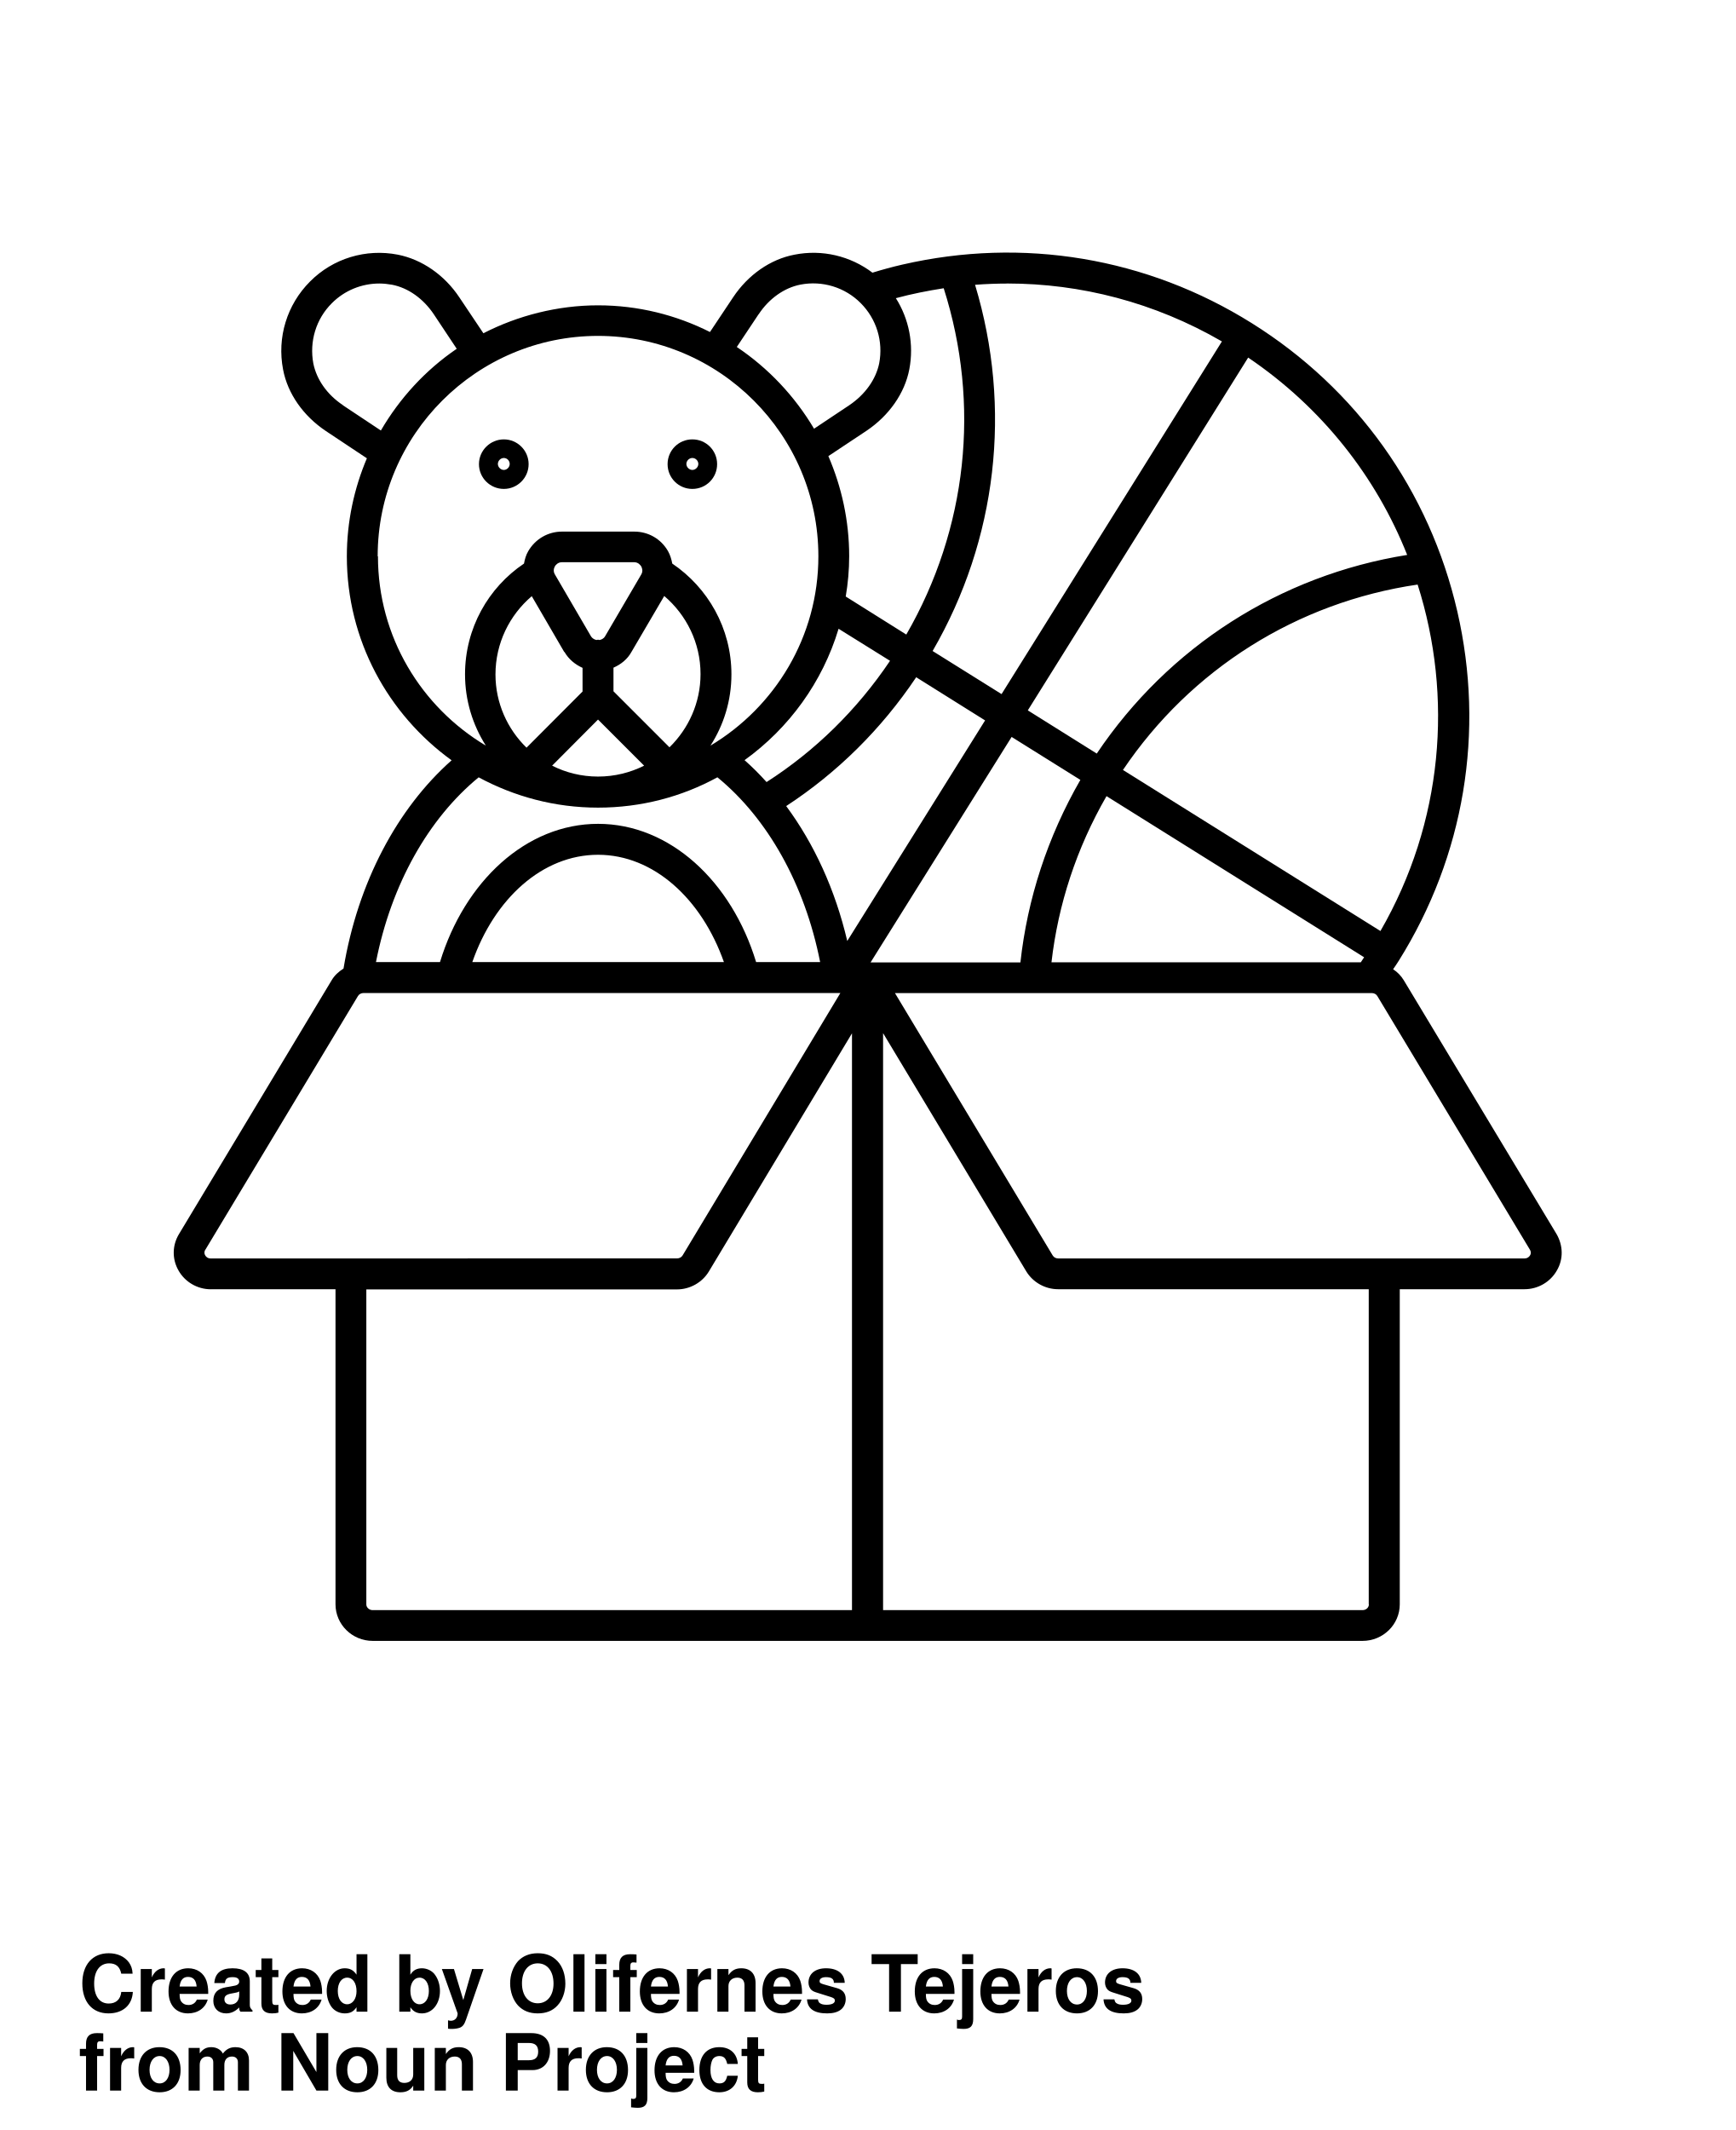
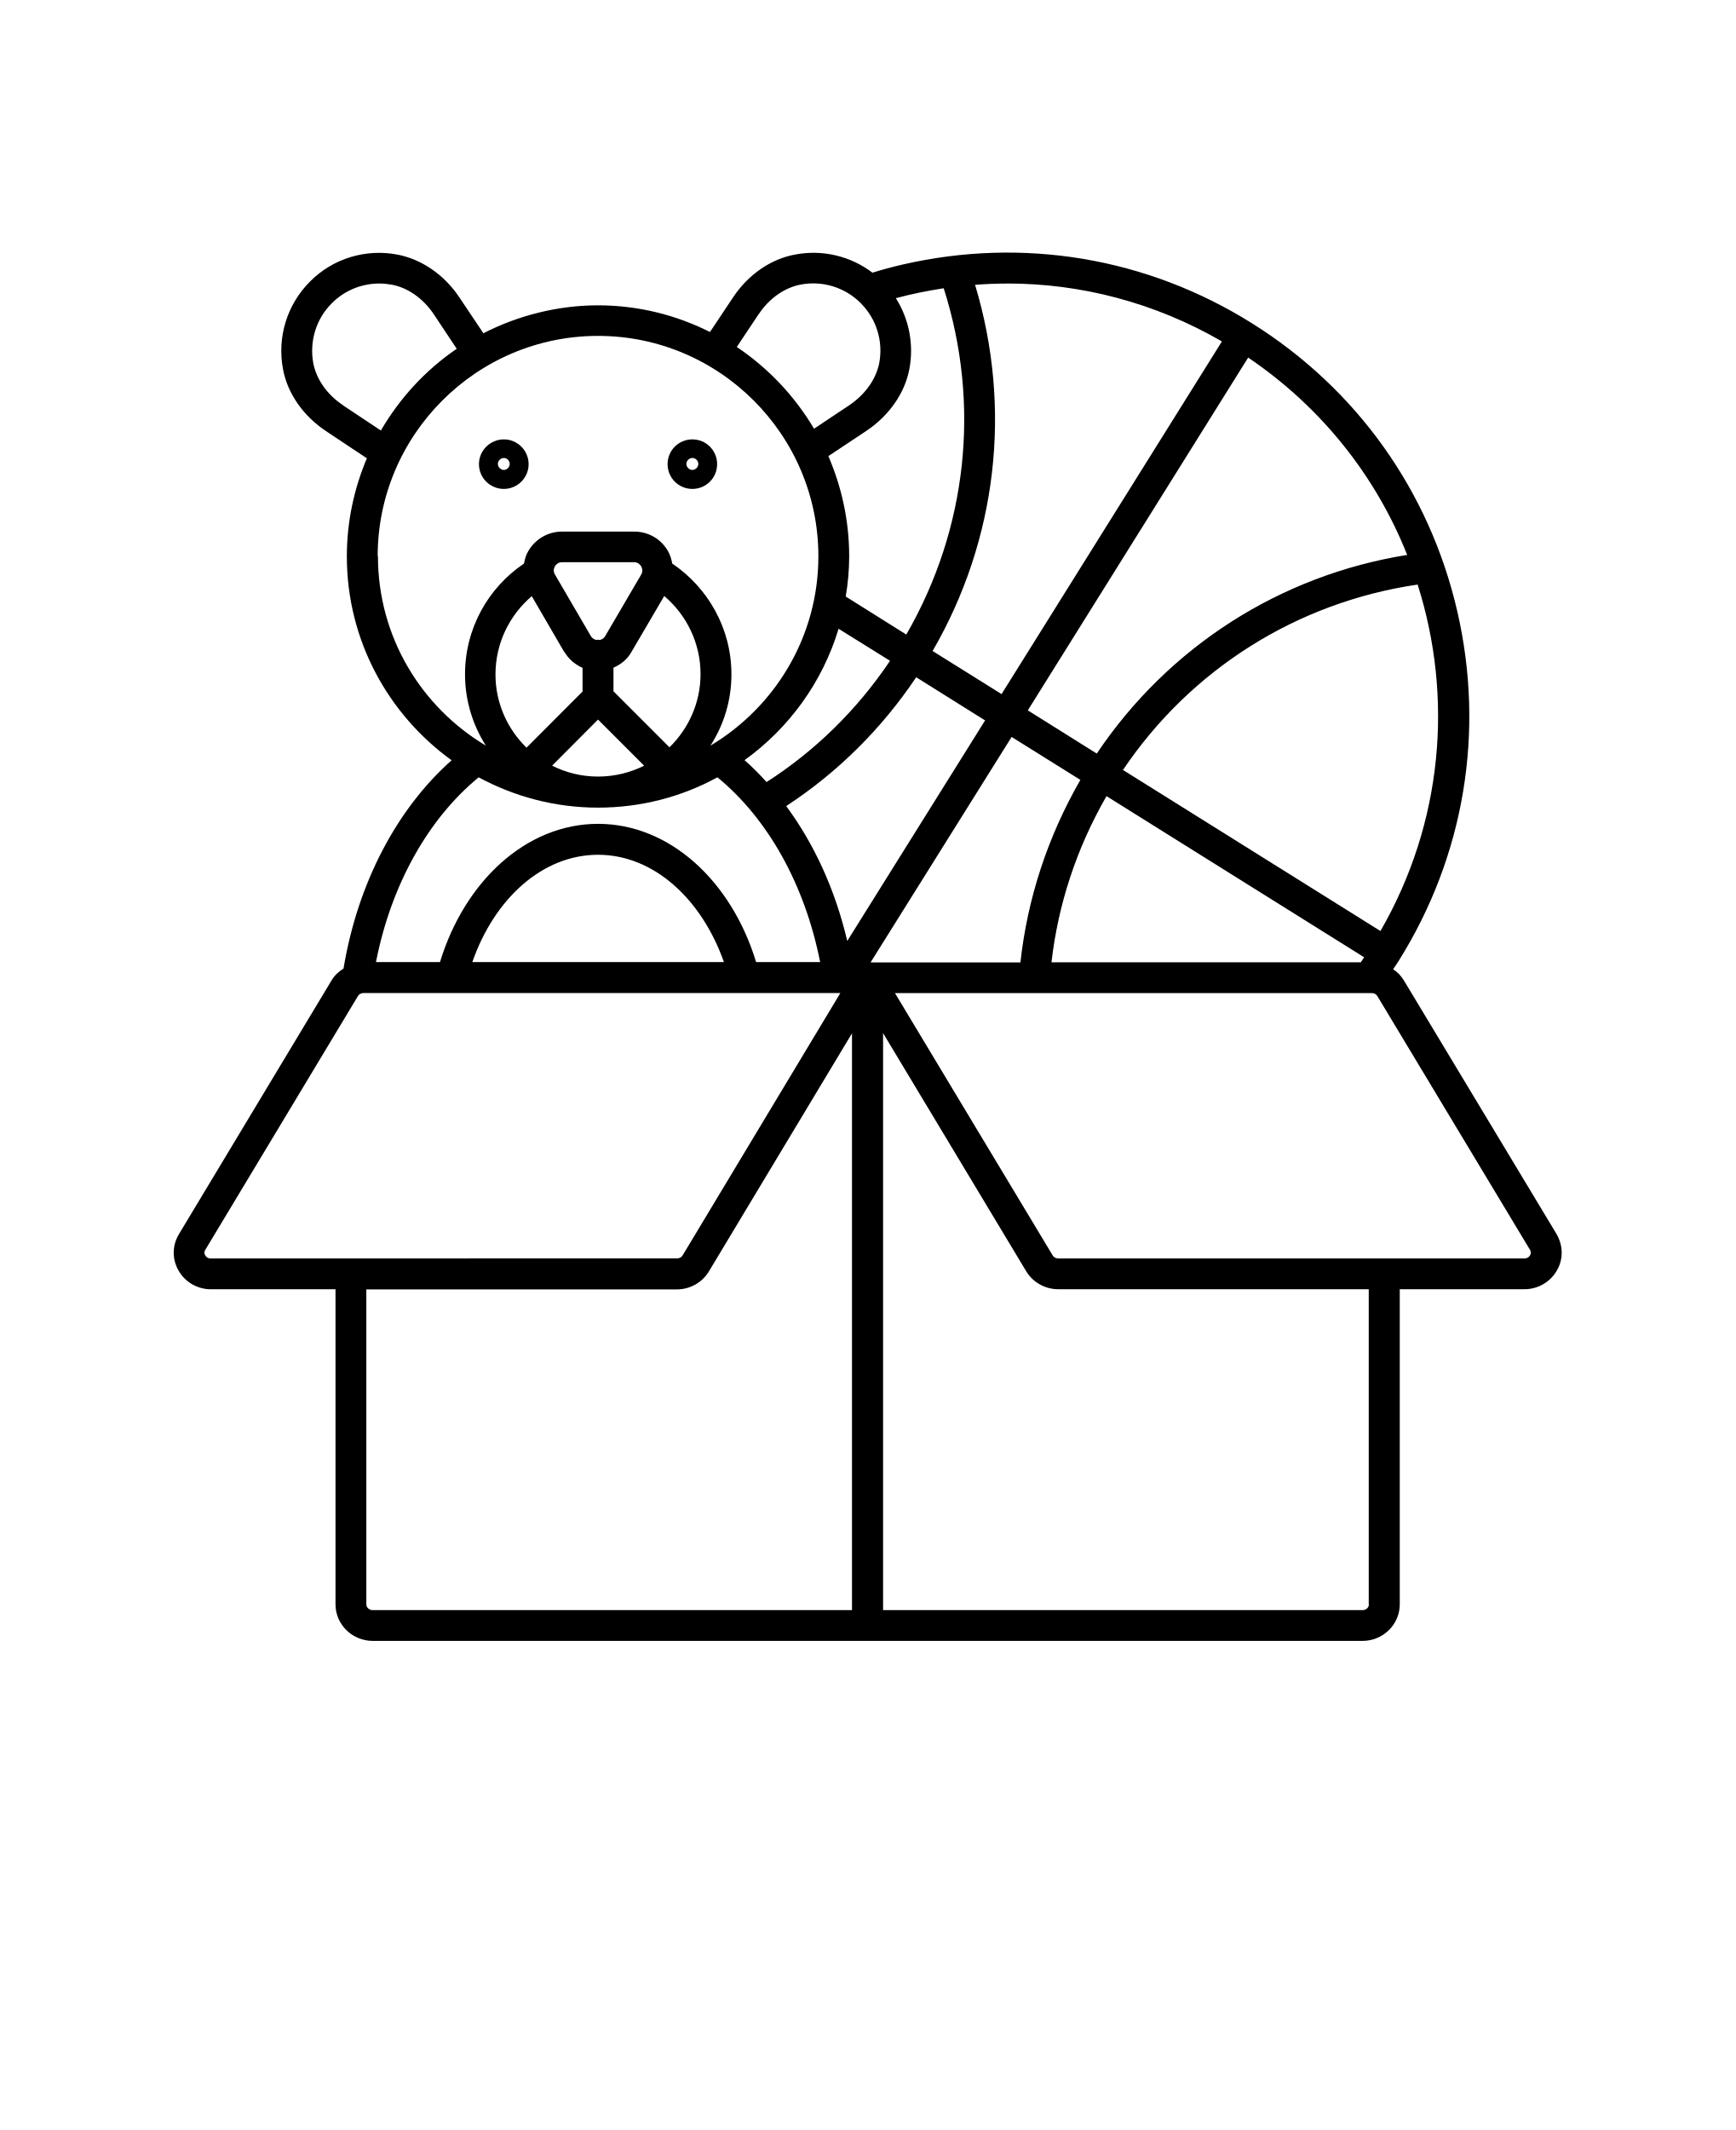
<svg xmlns="http://www.w3.org/2000/svg" version="1.1" viewBox="-5.0 -10.0 110.0 135.0">
  <g>
    <path d="m8.359 71.711h7.91v19.969c0 1.281 1.059 2.32 2.359 2.32h62.75c1.301 0 2.359-1.039 2.359-2.32v-19.969h7.91c0.852 0 1.641-0.461 2.051-1.191 0.422-0.719 0.398-1.59-0.031-2.32l-9.68-16.078c-0.172-0.281-0.398-0.512-0.672-0.691 0.129-0.18 0.238-0.352 0.359-0.539 4.16-6.648 5.469-14.512 3.711-22.141-1.762-7.641-6.391-14.121-13.031-18.27-6.648-4.16-14.512-5.469-22.148-3.711-0.648 0.148-1.27 0.32-1.898 0.512-1.398-1.059-3.191-1.488-4.941-1.141-1.531 0.289-2.949 1.281-3.898 2.711l-1.461 2.191c-2.141-1.078-4.551-1.691-7.102-1.691s-5.078 0.648-7.262 1.77l-1.52-2.269c-0.949-1.43-2.379-2.41-3.898-2.711-2.031-0.398-4.121 0.238-5.57 1.699-1.469 1.469-2.102 3.551-1.711 5.578 0.289 1.531 1.281 2.941 2.711 3.898l2.602 1.73c-0.809 1.91-1.27 4.012-1.27 6.219 0 5.32 2.629 10.02 6.641 12.922-3.441 3.051-5.941 7.731-6.852 13.199-0.301 0.191-0.57 0.43-0.75 0.738l-9.68 16.09c-0.43 0.711-0.449 1.578-0.031 2.309 0.41 0.73 1.199 1.191 2.051 1.191zm40.66 20.34h-30.398c-0.219 0-0.398-0.172-0.398-0.359v-19.969h19.691c0.828 0 1.602-0.441 2.019-1.129l9.078-15.102v36.57zm4.059-59.129 4.371 2.738-8.738 13.98c-0.762-3.25-2.102-6.16-3.871-8.551 3.231-2.109 6.031-4.871 8.238-8.16zm-9.48 6.648c-0.449-0.5-0.91-0.961-1.398-1.391 2.82-2.031 4.941-4.941 5.961-8.328l3.262 2.031c-2.09 3.109-4.75 5.711-7.82 7.68zm15.52-2.871 4.371 2.731c-2.078 3.609-3.359 7.539-3.801 11.57h-9.5l8.941-14.289zm6.031 3.762 16.328 10.211c-0.07 0.109-0.141 0.219-0.211 0.32h-19.609c0.422-3.672 1.59-7.238 3.488-10.531zm16.629 51.23c0 0.199-0.18 0.359-0.398 0.359h-30.398v-36.57l9.078 15.102c0.422 0.691 1.191 1.129 2.019 1.129h19.691v19.969zm10.219-22.469c0.078 0.141 0.051 0.262 0 0.34-0.031 0.059-0.141 0.199-0.352 0.199h-29.559c-0.148 0-0.281-0.07-0.352-0.191l-10-16.629h30.23c0.148 0 0.281 0.07 0.352 0.191zm-9.48-20.211-16.328-10.211c4.309-6.391 11.039-10.629 18.68-11.75 2.262 7.102 1.621 15.07-2.359 21.961zm1.691-23.84c-8.059 1.289-15.129 5.82-19.68 12.59l-4.371-2.738 13.969-22.359c4.691 3.172 8.121 7.57 10.078 12.5zm-25.355-17.203c4.641 0 9.328 1.191 13.609 3.672l-13.969 22.352-4.371-2.731c4.09-7.059 5.051-15.398 2.691-23.211 0.672-0.051 1.359-0.078 2.039-0.078zm-7.059 0.93c1-0.27 2.012-0.469 3.031-0.629 2.352 7.371 1.488 15.262-2.371 21.949l-3.84-2.41c0.141-0.828 0.219-1.68 0.219-2.559 0-2.25-0.48-4.391-1.32-6.34l2.422-1.609c1.43-0.961 2.422-2.379 2.711-3.898 0.301-1.578-0.02-3.191-0.859-4.512zm-8.699 1.02c0.66-1 1.629-1.68 2.648-1.879 1.391-0.27 2.828 0.172 3.82 1.172 1 1 1.441 2.422 1.172 3.82-0.211 1.02-0.891 1.969-1.879 2.641l-2.25 1.5c-1.23-2.07-2.898-3.84-4.898-5.18l1.379-2.07zm-26.352 5.762c-1-0.66-1.672-1.621-1.879-2.641-0.262-1.398 0.172-2.828 1.172-3.82 0.801-0.809 1.891-1.25 3.012-1.25 0.262 0 0.539 0.031 0.809 0.078 1.02 0.199 1.98 0.879 2.648 1.879l1.449 2.18c-1.969 1.34-3.609 3.121-4.809 5.18l-2.41-1.602zm2.199 9.578c0-7.699 6.269-13.969 13.969-13.969 7.699 0 13.969 6.269 13.969 13.969 0 5.102-2.75 9.551-6.84 12 0.84-1.309 1.328-2.852 1.328-4.519 0-2.922-1.5-5.5-3.75-7.019-0.051-0.27-0.129-0.539-0.27-0.789-0.441-0.77-1.238-1.238-2.141-1.238h-4.578c-0.891 0-1.691 0.469-2.141 1.238-0.148 0.25-0.219 0.52-0.27 0.789-2.262 1.52-3.738 4.102-3.738 7.019 0 1.66 0.488 3.211 1.32 4.519-4.09-2.441-6.84-6.891-6.84-12zm11.84 6.059c0.27 0.469 0.68 0.801 1.148 1.012v1.5l-3.551 3.559c-1.211-1.18-1.969-2.828-1.969-4.641 0-1.98 0.891-3.762 2.301-4.961l2.059 3.539zm-0.609-5.422c0.051-0.078 0.191-0.262 0.449-0.262h4.578c0.27 0 0.398 0.191 0.449 0.262 0.039 0.078 0.141 0.281 0 0.52l-2.289 3.91c-0.102 0.172-0.25 0.219-0.359 0.238-0.031 0-0.059-0.02-0.09-0.02s-0.059 0.02-0.09 0.02c-0.109-0.02-0.25-0.07-0.359-0.238l-2.281-3.91c-0.141-0.23-0.051-0.441 0-0.52zm2.738 9.711 2.922 2.922c-0.879 0.441-1.871 0.691-2.922 0.691-1.051 0-2.039-0.25-2.91-0.691zm0.98-1.789v-1.5c0.48-0.211 0.891-0.539 1.148-1.012l2.07-3.531c1.398 1.191 2.301 2.961 2.301 4.949 0 1.82-0.762 3.461-1.969 4.641l-3.559-3.559zm-8.551 5.449c2.262 1.219 4.828 1.922 7.57 1.922 2.738 0 5.32-0.691 7.57-1.922 3.18 2.602 5.539 6.781 6.512 11.711h-4.059c-1.551-5.109-5.461-8.762-10.02-8.762-4.559 0-8.461 3.648-10.02 8.762h-4.059c0.969-4.941 3.34-9.109 6.512-11.711zm15.551 11.711h-15.949c1.398-4.012 4.441-6.801 7.969-6.801 3.531 0 6.57 2.801 7.981 6.801zm-32.879 18.242 9.68-16.09c0.07-0.121 0.211-0.191 0.352-0.191h30.23l-10 16.629c-0.07 0.121-0.211 0.191-0.352 0.191l-29.562 0.004c-0.219 0-0.32-0.141-0.352-0.199-0.051-0.078-0.078-0.211 0-0.34z" />
    <path d="m26.941 20.988c0.859 0 1.57-0.699 1.57-1.57 0-0.871-0.711-1.57-1.57-1.57s-1.578 0.699-1.578 1.57c0 0.871 0.711 1.57 1.578 1.57zm0-1.961c0.211 0 0.371 0.18 0.371 0.379s-0.172 0.379-0.371 0.379c-0.199 0-0.379-0.18-0.379-0.379s0.172-0.379 0.379-0.379z" />
    <path d="m38.891 20.988c0.871 0 1.57-0.699 1.57-1.57 0-0.871-0.699-1.57-1.57-1.57s-1.57 0.699-1.57 1.57c0 0.871 0.699 1.57 1.57 1.57zm0-1.961c0.211 0 0.379 0.18 0.379 0.379s-0.18 0.379-0.379 0.379-0.379-0.18-0.379-0.379 0.172-0.379 0.379-0.379z" />
  </g>
-   <text x="0.0" y="117.5" font-size="5.0" font-weight="bold" font-family="Arbeit Regular, Helvetica, Arial-Unicode, Arial, Sans-serif" fill="#000000">Created by Olifernes Tejeros</text>
-   <text x="0.0" y="122.5" font-size="5.0" font-weight="bold" font-family="Arbeit Regular, Helvetica, Arial-Unicode, Arial, Sans-serif" fill="#000000">from Noun Project</text>
</svg>
